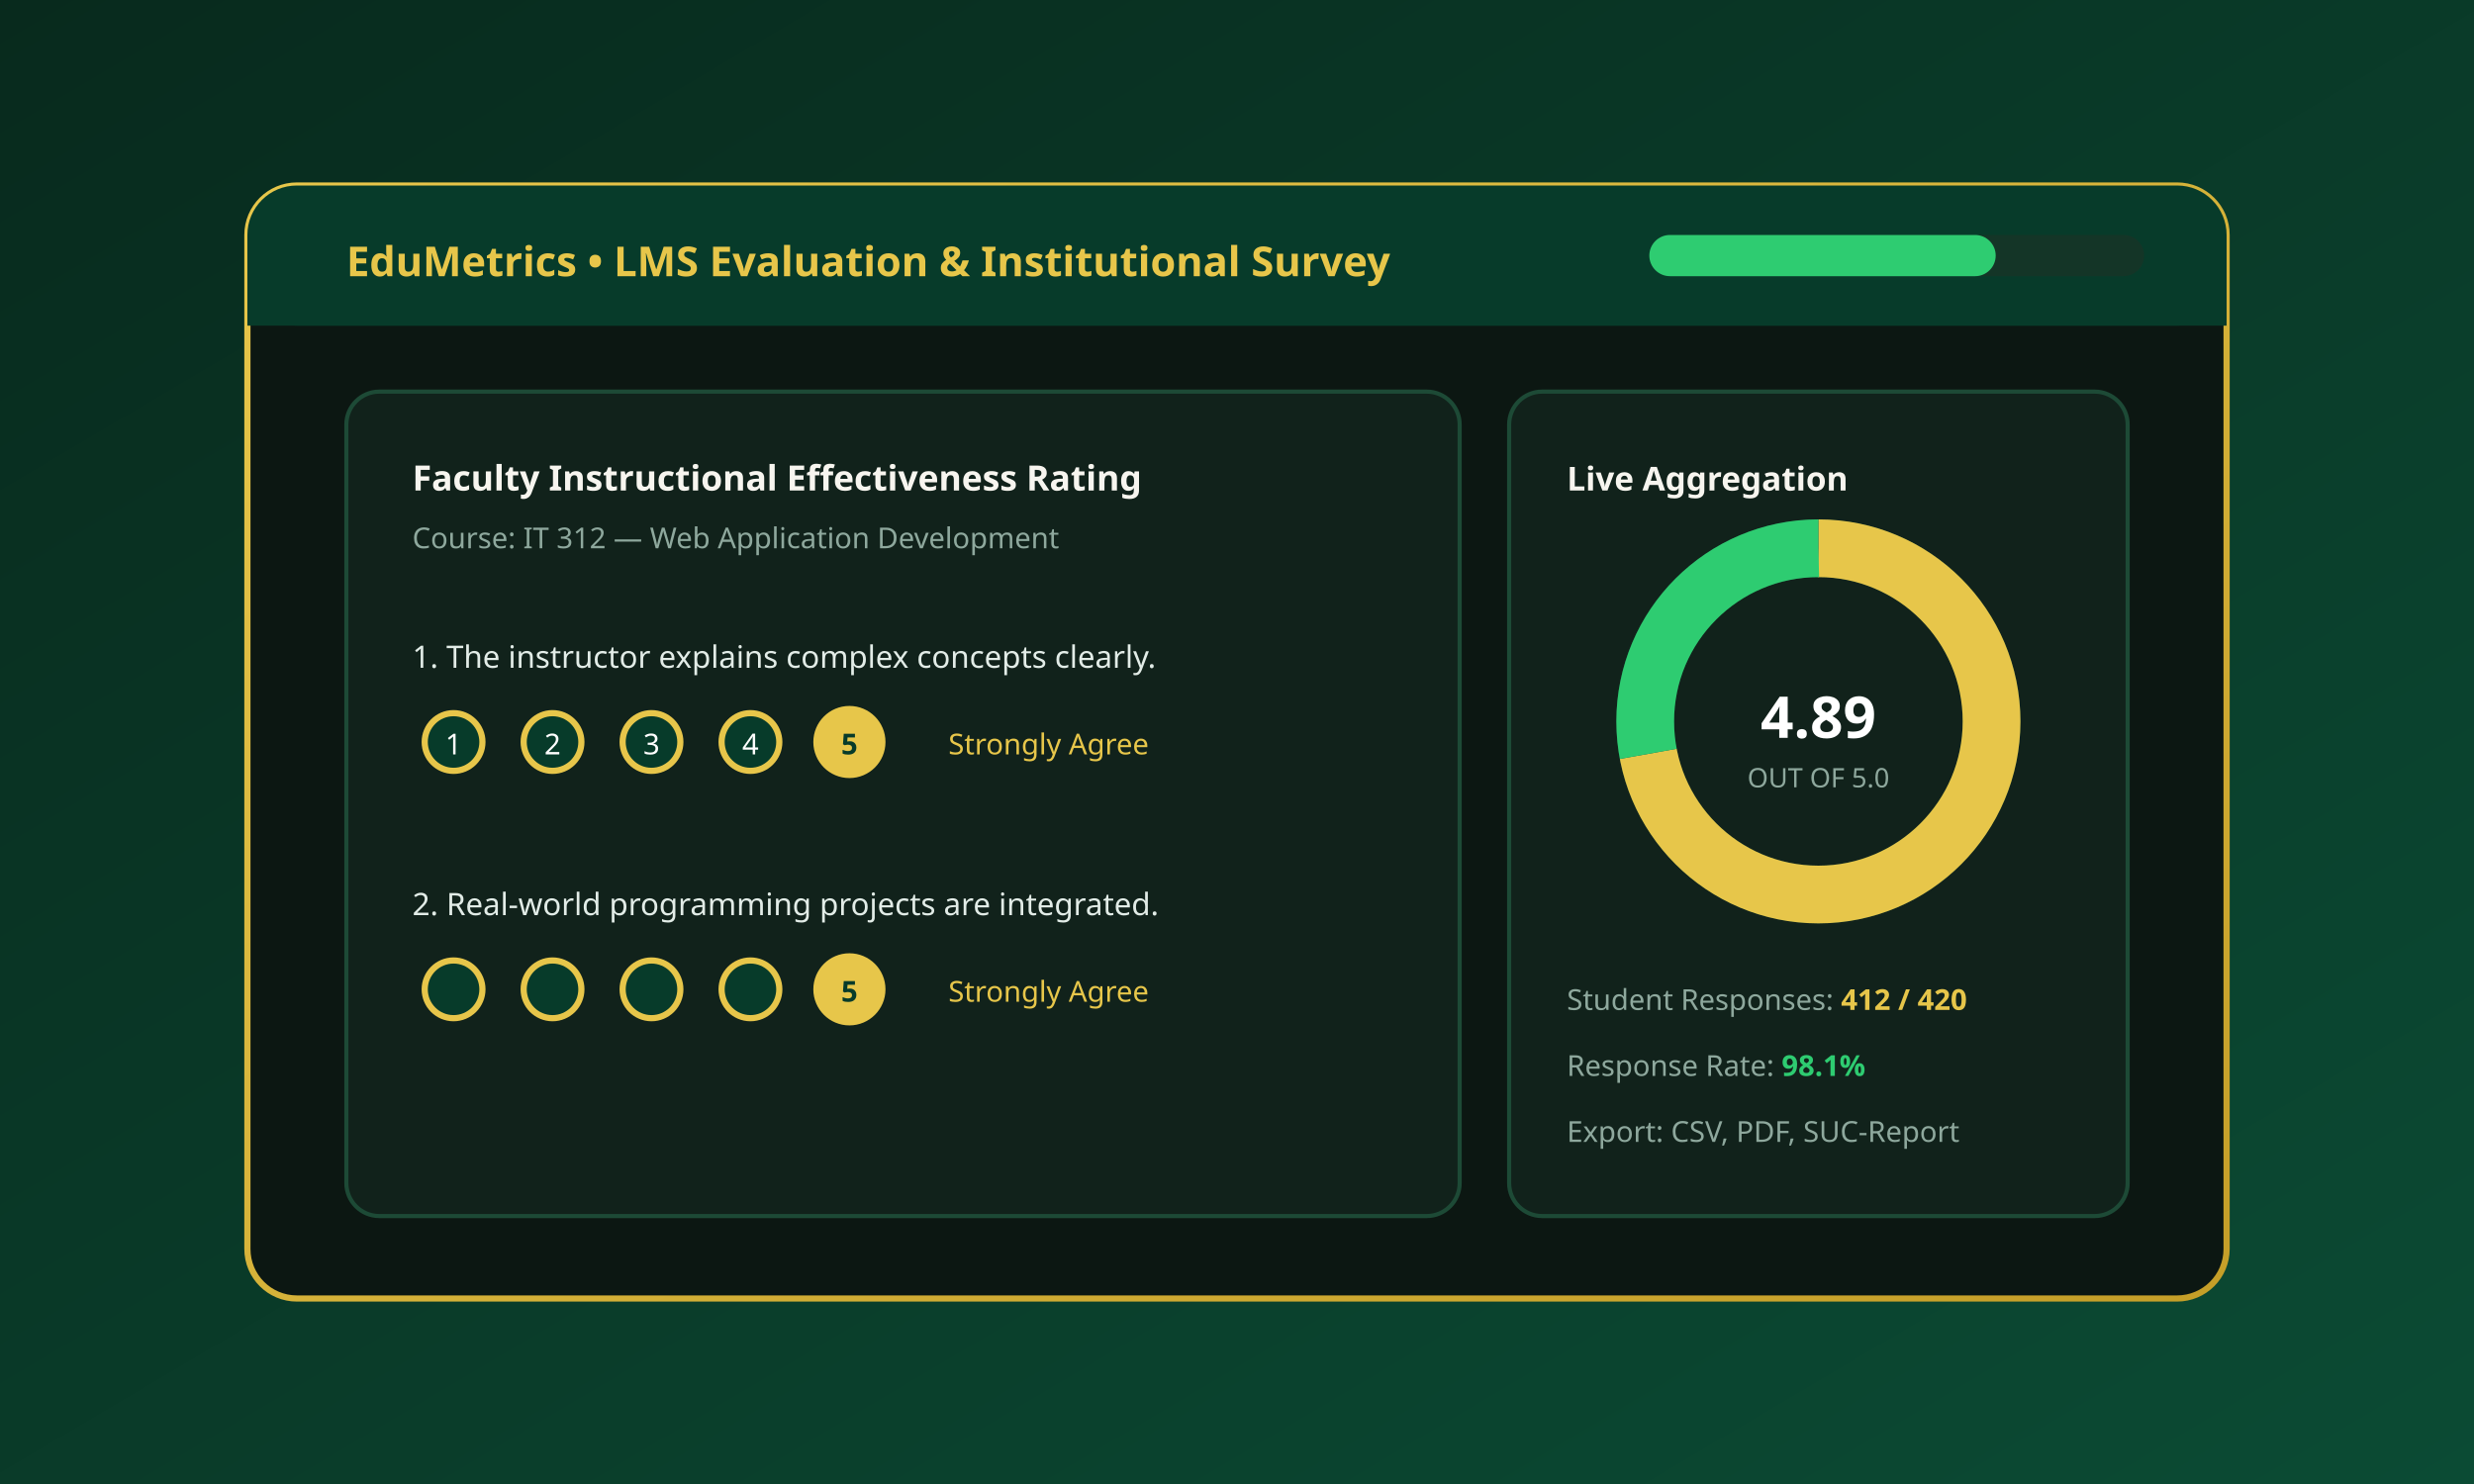
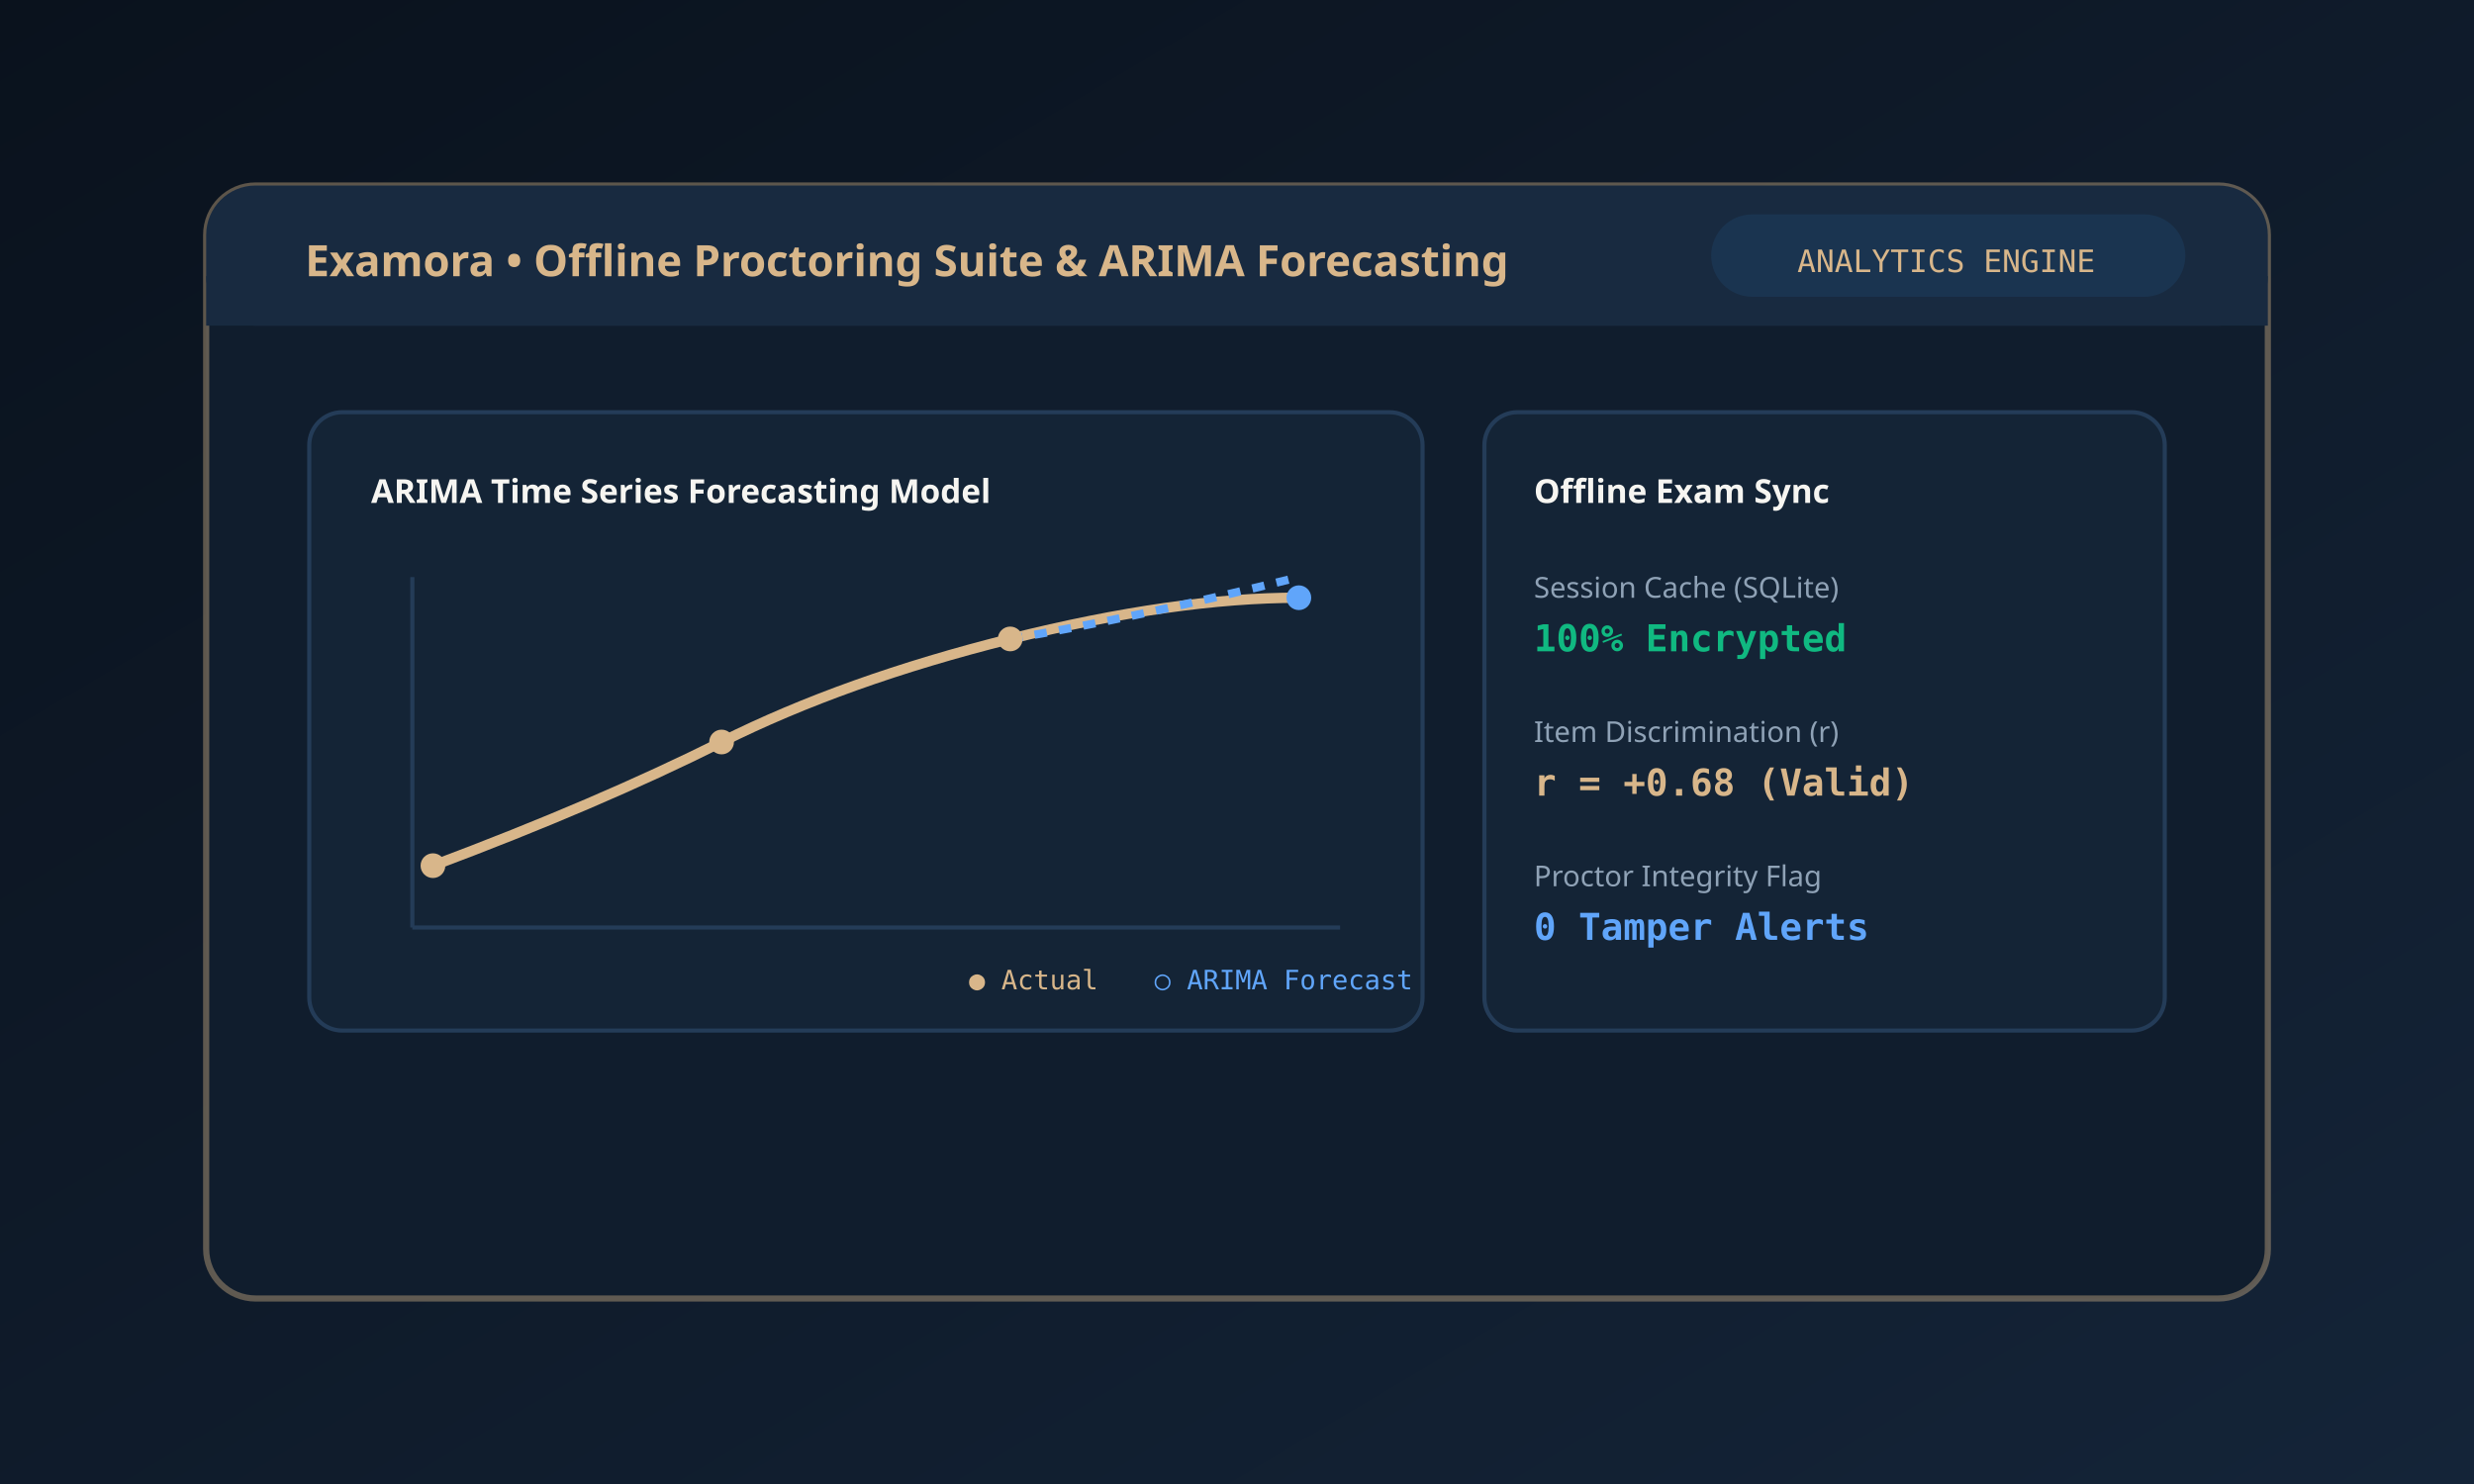
<svg xmlns="http://www.w3.org/2000/svg" viewBox="0 0 600 360" width="100%" height="100%">
  <defs>
    <linearGradient id="bgLms" x1="0%" y1="0%" x2="100%" y2="100%">
-       <stop offset="0%" stop-color="#082A1D" />
-       <stop offset="100%" stop-color="#0B4B34" />
-     </linearGradient>
-     <linearGradient id="goldLms" x1="0%" y1="0%" x2="100%" y2="100%">
-       <stop offset="0%" stop-color="#E7C64A" />
-       <stop offset="100%" stop-color="#C59F28" />
+       <stop offset="0%" stop-color="#0A121D" />
+       <stop offset="100%" stop-color="#142438" />
    </linearGradient>
  </defs>
  <rect width="600" height="360" fill="url(#bgLms)" />
-   <g transform="translate(60, 45)">
-     <rect x="0" y="0" width="480" height="270" rx="12" fill="#0C1712" stroke="url(#goldLms)" stroke-width="1.5" />
-     <rect x="0" y="0" width="480" height="34" rx="12" fill="#073B2A" />
-     <rect x="0" y="22" width="480" height="12" fill="#073B2A" />
-     <text x="24" y="22" font-family="'Plus Jakarta Sans', sans-serif" font-weight="700" font-size="10" fill="#E7C64A">EduMetrics • LMS Evaluation &amp; Institutional Survey</text>
-     <rect x="340" y="12" width="120" height="10" rx="5" fill="#143527" />
-     <rect x="340" y="12" width="84" height="10" rx="5" fill="#2ECC71" />
-     <g transform="translate(24, 50)">
-       <rect x="0" y="0" width="270" height="200" rx="8" fill="#11221B" stroke="#1D4A36" stroke-width="1" />
-       <text x="16" y="24" font-family="'Plus Jakarta Sans', sans-serif" font-size="8.5" font-weight="700" fill="#F7F5EF">Faculty Instructional Effectiveness Rating</text>
-       <text x="16" y="38" font-family="'Plus Jakarta Sans', sans-serif" font-size="7" fill="#8EA89D">Course: IT 312 — Web Application Development</text>
-       <g transform="translate(16, 55)">
-         <text x="0" y="12" font-family="'Plus Jakarta Sans', sans-serif" font-size="7.5" fill="#E2ECE7">1. The instructor explains complex concepts clearly.</text>
-         <g transform="translate(0, 22)">
-           <circle cx="10" cy="8" r="7" fill="#073B2A" stroke="#E7C64A" stroke-width="1.5" />
-           <text x="10" y="11" font-family="sans-serif" font-size="7" fill="#FFF" text-anchor="middle">1</text>
-           <circle cx="34" cy="8" r="7" fill="#073B2A" stroke="#E7C64A" stroke-width="1.5" />
-           <text x="34" y="11" font-family="sans-serif" font-size="7" fill="#FFF" text-anchor="middle">2</text>
-           <circle cx="58" cy="8" r="7" fill="#073B2A" stroke="#E7C64A" stroke-width="1.5" />
-           <text x="58" y="11" font-family="sans-serif" font-size="7" fill="#FFF" text-anchor="middle">3</text>
-           <circle cx="82" cy="8" r="7" fill="#073B2A" stroke="#E7C64A" stroke-width="1.5" />
-           <text x="82" y="11" font-family="sans-serif" font-size="7" fill="#FFF" text-anchor="middle">4</text>
-           <circle cx="106" cy="8" r="8" fill="#E7C64A" stroke="#E7C64A" stroke-width="1.5" />
-           <text x="106" y="11" font-family="sans-serif" font-size="7" font-weight="700" fill="#073B2A" text-anchor="middle">5</text>
-           <text x="130" y="11" font-family="'Plus Jakarta Sans', sans-serif" font-size="7" fill="#E7C64A">Strongly Agree</text>
-         </g>
-       </g>
-       <g transform="translate(16, 115)">
-         <text x="0" y="12" font-family="'Plus Jakarta Sans', sans-serif" font-size="7.5" fill="#E2ECE7">2. Real-world programming projects are integrated.</text>
-         <g transform="translate(0, 22)">
-           <circle cx="10" cy="8" r="7" fill="#073B2A" stroke="#E7C64A" stroke-width="1.5" />
-           <circle cx="34" cy="8" r="7" fill="#073B2A" stroke="#E7C64A" stroke-width="1.5" />
-           <circle cx="58" cy="8" r="7" fill="#073B2A" stroke="#E7C64A" stroke-width="1.5" />
-           <circle cx="82" cy="8" r="7" fill="#073B2A" stroke="#E7C64A" stroke-width="1.5" />
-           <circle cx="106" cy="8" r="8" fill="#E7C64A" stroke="#E7C64A" stroke-width="1.5" />
-           <text x="106" y="11" font-family="sans-serif" font-size="7" font-weight="700" fill="#073B2A" text-anchor="middle">5</text>
-           <text x="130" y="11" font-family="'Plus Jakarta Sans', sans-serif" font-size="7" fill="#E7C64A">Strongly Agree</text>
-         </g>
-       </g>
-     </g>
-     <g transform="translate(306, 50)">
-       <rect x="0" y="0" width="150" height="200" rx="8" fill="#11221B" stroke="#1D4A36" stroke-width="1" />
-       <text x="14" y="24" font-family="'Plus Jakarta Sans', sans-serif" font-size="8" font-weight="700" fill="#F7F5EF">Live Aggregation</text>
-       <circle cx="75" cy="80" r="42" fill="none" stroke="#1D4A36" stroke-width="14" />
-       <circle cx="75" cy="80" r="42" fill="none" stroke="#E7C64A" stroke-width="14" stroke-dasharray="190 264" transform="rotate(-90 75 80)" />
-       <circle cx="75" cy="80" r="42" fill="none" stroke="#2ECC71" stroke-width="14" stroke-dasharray="74 264" stroke-dashoffset="-190" transform="rotate(-90 75 80)" />
-       <text x="75" y="84" font-family="'Plus Jakarta Sans', sans-serif" font-size="14" font-weight="700" fill="#FFF" text-anchor="middle">4.89</text>
-       <text x="75" y="96" font-family="'Plus Jakarta Sans', sans-serif" font-size="6.5" fill="#8EA89D" text-anchor="middle">OUT OF 5.0</text>
-       <g transform="translate(14, 140)">
-         <text x="0" y="10" font-family="'Plus Jakarta Sans', sans-serif" font-size="7" fill="#8EA89D">Student Responses: <tspan fill="#E7C64A" font-weight="700">412 / 420</tspan>
-         </text>
-         <text x="0" y="26" font-family="'Plus Jakarta Sans', sans-serif" font-size="7" fill="#8EA89D">Response Rate: <tspan fill="#2ECC71" font-weight="700">98.1%</tspan>
-         </text>
-         <text x="0" y="42" font-family="'Plus Jakarta Sans', sans-serif" font-size="7" fill="#8EA89D">Export: CSV, PDF, SUC-Report</text>
-       </g>
+   <g transform="translate(50, 45)">
+     <rect x="0" y="0" width="500" height="270" rx="12" fill="#101D2D" stroke="rgba(216, 182, 138, 0.4)" stroke-width="1.5" />
+     <rect x="0" y="0" width="500" height="34" rx="12" fill="#182A40" />
+     <rect x="0" y="22" width="500" height="12" fill="#182A40" />
+     <text x="24" y="22" font-family="'Plus Jakarta Sans', sans-serif" font-weight="700" font-size="10.5" fill="#D8B68A">Examora • Offline Proctoring Suite &amp; ARIMA Forecasting</text>
+     <rect x="365" y="7" width="115" height="20" rx="10" fill="#1A3450" />
+     <text x="422" y="21" font-family="'JetBrains Mono', monospace" font-size="7.5" fill="#D8B68A" text-anchor="middle">ANALYTICS ENGINE</text>
+     <g transform="translate(25, 55)">
+       <rect x="0" y="0" width="270" height="150" rx="8" fill="#142436" stroke="#243C58" stroke-width="1" />
+       <text x="15" y="22" font-family="'Plus Jakarta Sans', sans-serif" font-size="8" font-weight="700" fill="#F6F5F1">ARIMA Time Series Forecasting Model</text>
+       <line x1="25" y1="125" x2="250" y2="125" stroke="#243C58" stroke-width="1" />
+       <line x1="25" y1="40" x2="25" y2="125" stroke="#243C58" stroke-width="1" />
+       <path d="M 30 110 Q 70 95, 100 80 T 170 55 T 240 45" fill="none" stroke="#D8B68A" stroke-width="2.5" />
+       <path d="M 170 55 Q 200 50, 240 40" fill="none" stroke="#60A5FA" stroke-width="2" stroke-dasharray="3 3" />
+       <circle cx="30" cy="110" r="3" fill="#D8B68A" />
+       <circle cx="100" cy="80" r="3" fill="#D8B68A" />
+       <circle cx="170" cy="55" r="3" fill="#D8B68A" />
+       <circle cx="240" cy="45" r="3" fill="#60A5FA" />
+       <text x="160" y="140" font-family="'JetBrains Mono', monospace" font-size="6.5" fill="#D8B68A">● Actual</text>
+       <text x="205" y="140" font-family="'JetBrains Mono', monospace" font-size="6.5" fill="#60A5FA">○ ARIMA Forecast</text>
+       <rect x="285" y="0" width="165" height="150" rx="8" fill="#142436" stroke="#243C58" stroke-width="1" />
+       <text x="297" y="22" font-family="'Plus Jakarta Sans', sans-serif" font-size="8" font-weight="700" fill="#F6F5F1">Offline Exam Sync</text>
+       <text x="297" y="45" font-family="'Plus Jakarta Sans', sans-serif" font-size="7" fill="#8FA2B6">Session Cache (SQLite)</text>
+       <text x="297" y="58" font-family="'JetBrains Mono', monospace" font-size="9" font-weight="700" fill="#10B981">100% Encrypted</text>
+       <text x="297" y="80" font-family="'Plus Jakarta Sans', sans-serif" font-size="7" fill="#8FA2B6">Item Discrimination (r)</text>
+       <text x="297" y="93" font-family="'JetBrains Mono', monospace" font-size="9" font-weight="700" fill="#D8B68A">r = +0.68 (Valid)</text>
+       <text x="297" y="115" font-family="'Plus Jakarta Sans', sans-serif" font-size="7" fill="#8FA2B6">Proctor Integrity Flag</text>
+       <text x="297" y="128" font-family="'JetBrains Mono', monospace" font-size="9" font-weight="700" fill="#60A5FA">0 Tamper Alerts</text>
    </g>
  </g>
</svg>
